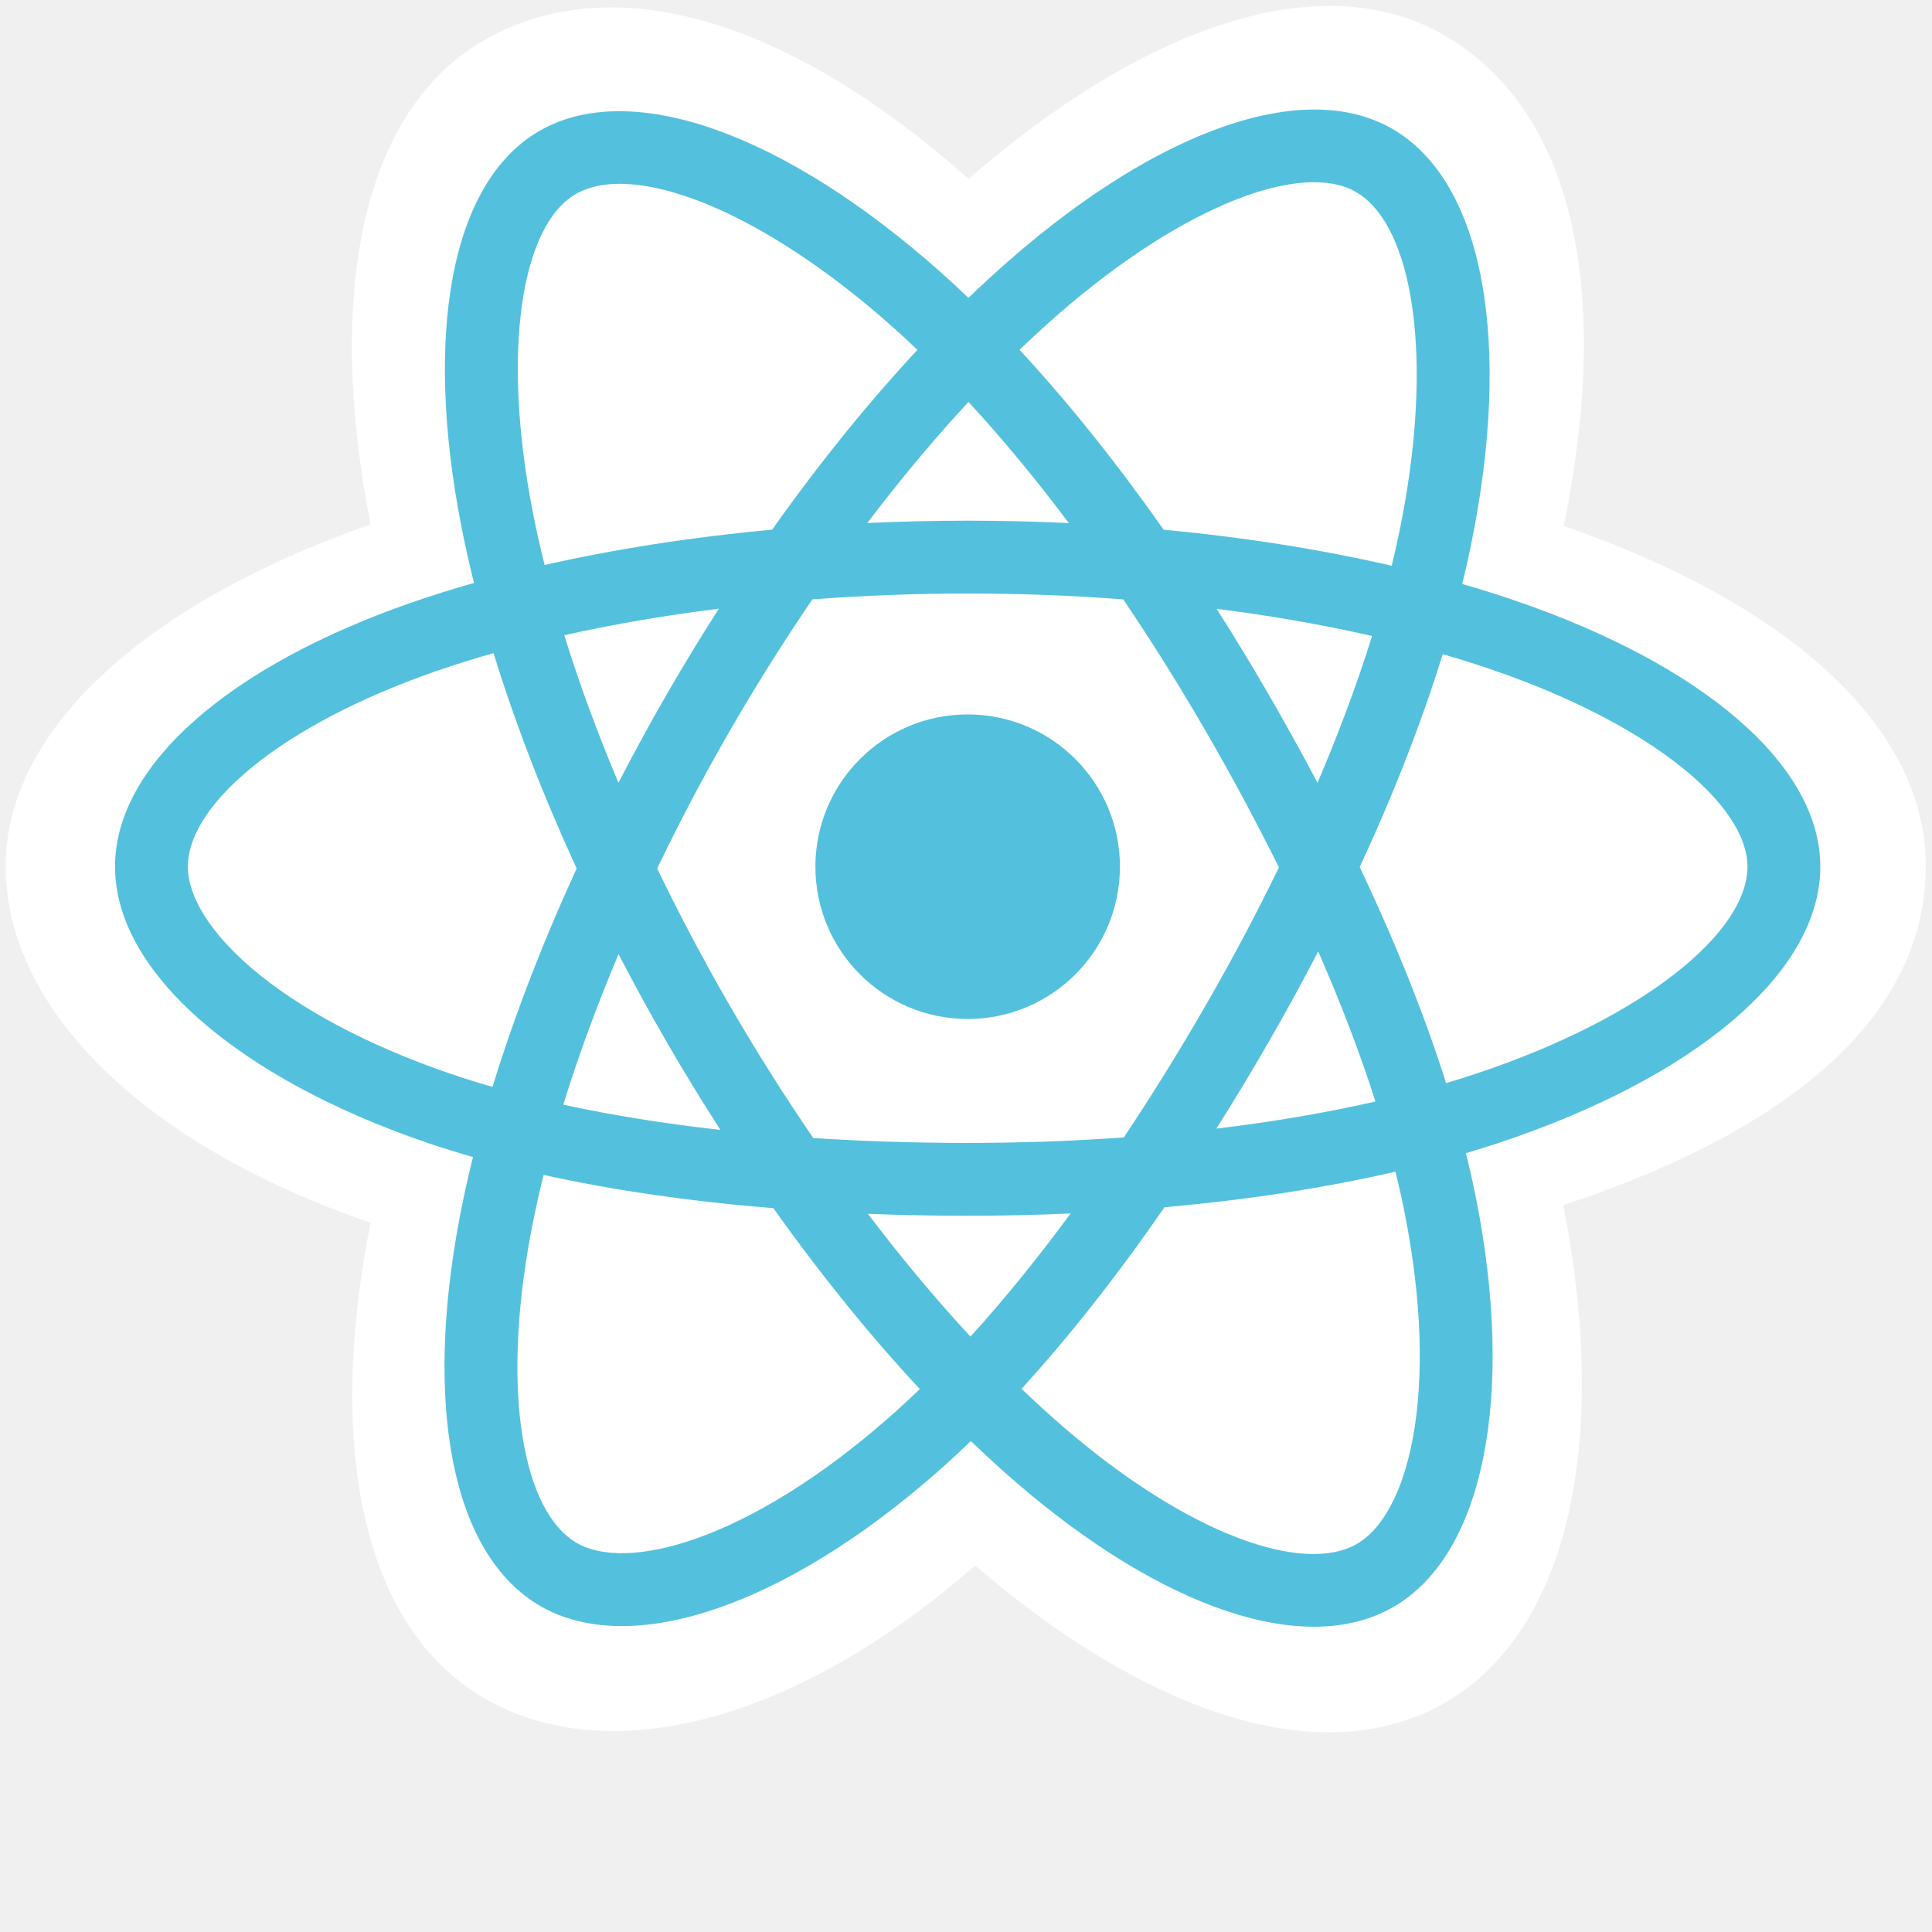
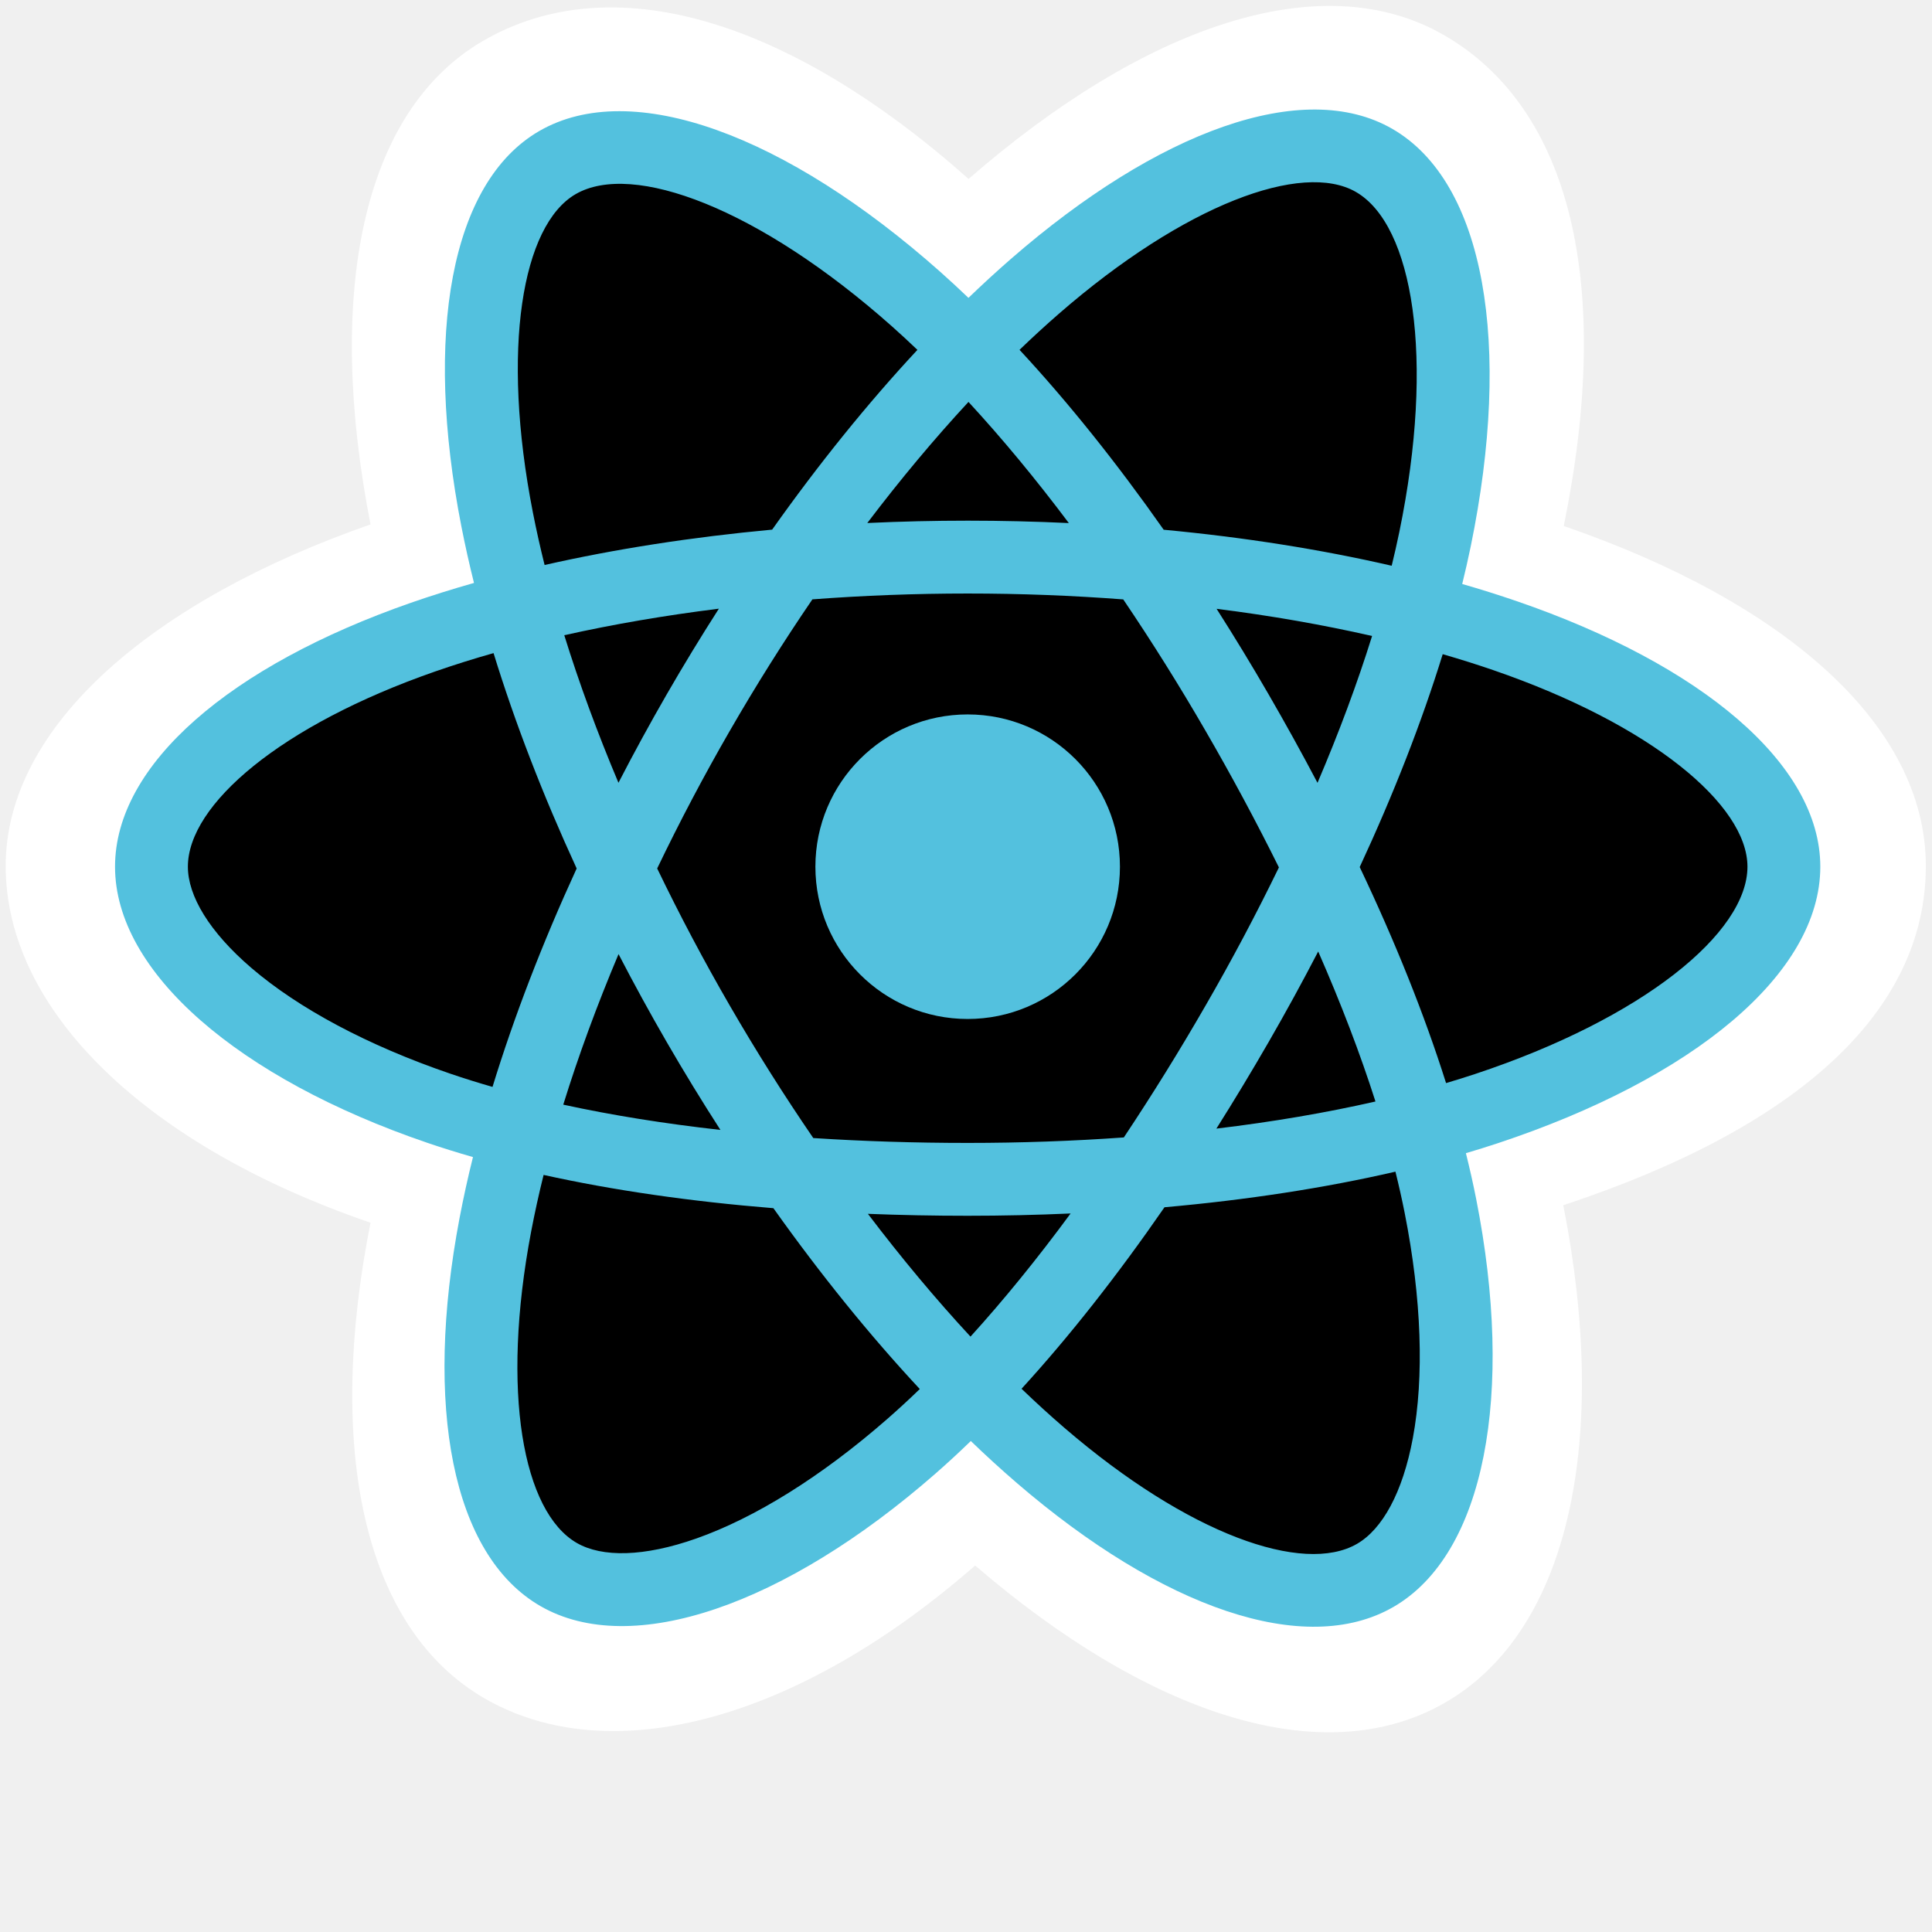
<svg xmlns="http://www.w3.org/2000/svg" width="2048" height="2048" viewBox="0 0 256 230" preserveAspectRatio="xMinYMin meet">
  <path d="M.754 114.75c0 19.215 18.763 37.152 48.343 47.263-5.907 29.737-1.058 53.706 15.136 63.045 16.645 9.6 41.443 2.955 64.98-17.62 22.943 19.744 46.13 27.514 62.31 18.148 16.63-9.627 21.687-35.221 15.617-65.887 30.81-10.186 48.044-25.481 48.044-44.949 0-18.769-18.797-35.006-47.979-45.052 6.535-31.933.998-55.32-15.867-65.045-16.259-9.376-39.716-1.204-62.996 19.056C104.122 2.205 80.897-4.36 64.05 5.392 47.806 14.795 43.171 39.2 49.097 69.487 20.515 79.452.754 96.057.754 114.75z" fill="#FFF" />
  <path d="M201.025 79.674a151.364 151.364 0 0 0-7.274-2.292 137.5 137.5 0 0 0 1.124-4.961c5.506-26.728 1.906-48.26-10.388-55.348-11.787-6.798-31.065.29-50.535 17.233a151.136 151.136 0 0 0-5.626 5.163 137.573 137.573 0 0 0-3.744-3.458c-20.405-18.118-40.858-25.752-53.139-18.643-11.776 6.817-15.264 27.06-10.307 52.39a150.91 150.91 0 0 0 1.67 7.484c-2.894.822-5.689 1.698-8.363 2.63-23.922 8.34-39.2 21.412-39.2 34.97 0 14.004 16.4 28.05 41.318 36.566a128.44 128.44 0 0 0 6.11 1.91 147.813 147.813 0 0 0-1.775 8.067c-4.726 24.89-1.035 44.653 10.71 51.428 12.131 6.995 32.491-.195 52.317-17.525 1.567-1.37 3.14-2.823 4.715-4.346a148.34 148.34 0 0 0 6.108 5.573c19.204 16.525 38.17 23.198 49.905 16.405 12.12-7.016 16.058-28.247 10.944-54.078-.39-1.973-.845-3.988-1.355-6.04 1.43-.422 2.833-.858 4.202-1.312 25.904-8.582 42.757-22.457 42.757-36.648 0-13.607-15.77-26.767-40.174-35.168z" fill="#53C1DE" />
-   <path d="M195.406 142.328c-1.235.409-2.503.804-3.795 1.187-2.86-9.053-6.72-18.68-11.442-28.625 4.507-9.71 8.217-19.213 10.997-28.208 2.311.67 4.555 1.375 6.717 2.12 20.91 7.197 33.664 17.84 33.664 26.04 0 8.735-13.775 20.075-36.14 27.486zm-9.28 18.389c2.261 11.422 2.584 21.749 1.086 29.822-1.346 7.254-4.052 12.09-7.398 14.027-7.121 4.122-22.35-1.236-38.772-15.368-1.883-1.62-3.78-3.35-5.682-5.18 6.367-6.964 12.73-15.06 18.94-24.05 10.924-.969 21.244-2.554 30.603-4.717.46 1.86.87 3.683 1.223 5.466zm-93.85 43.137c-6.957 2.457-12.498 2.527-15.847.596-7.128-4.11-10.09-19.98-6.049-41.265a138.507 138.507 0 0 1 1.65-7.502c9.255 2.047 19.5 3.52 30.45 4.408 6.251 8.797 12.798 16.883 19.396 23.964a118.863 118.863 0 0 1-4.305 3.964c-8.767 7.664-17.552 13.1-25.294 15.835zm-32.593-61.58c-11.018-3.766-20.117-8.66-26.354-14-5.604-4.8-8.434-9.565-8.434-13.432 0-8.227 12.267-18.722 32.726-25.855a139.276 139.276 0 0 1 7.777-2.447c2.828 9.197 6.537 18.813 11.013 28.537-4.534 9.869-8.296 19.638-11.15 28.943a118.908 118.908 0 0 1-5.578-1.746zm10.926-74.37c-4.247-21.703-1.427-38.074 5.67-42.182 7.56-4.376 24.275 1.864 41.893 17.507 1.126 1 2.257 2.047 3.39 3.13-6.564 7.049-13.051 15.074-19.248 23.82-10.627.985-20.8 2.567-30.152 4.686a141.525 141.525 0 0 1-1.553-6.962zm97.467 24.067a306.982 306.982 0 0 0-6.871-11.3c7.21.91 14.117 2.12 20.603 3.601-1.947 6.241-4.374 12.767-7.232 19.457a336.42 336.42 0 0 0-6.5-11.758zm-39.747-38.714c4.452 4.823 8.911 10.209 13.297 16.052a284.245 284.245 0 0 0-26.706-.006c4.39-5.789 8.887-11.167 13.409-16.046zm-40.002 38.78a285.24 285.24 0 0 0-6.378 11.685c-2.811-6.667-5.216-13.222-7.18-19.552 6.447-1.443 13.322-2.622 20.485-3.517a283.79 283.79 0 0 0-6.927 11.384zm7.133 57.683c-7.4-.826-14.379-1.945-20.824-3.348 1.995-6.442 4.453-13.138 7.324-19.948a283.494 283.494 0 0 0 6.406 11.692 285.27 285.27 0 0 0 7.094 11.604zm33.136 27.389c-4.575-4.937-9.138-10.397-13.595-16.27 4.326.17 8.737.256 13.22.256 4.606 0 9.159-.103 13.64-.303-4.4 5.98-8.843 11.448-13.265 16.317zm46.072-51.032c3.02 6.884 5.566 13.544 7.588 19.877-6.552 1.495-13.625 2.699-21.078 3.593a337.537 337.537 0 0 0 6.937-11.498 306.632 306.632 0 0 0 6.553-11.972zm-14.915 7.15a316.478 316.478 0 0 1-10.84 17.49c-6.704.479-13.632.726-20.692.726-7.031 0-13.871-.219-20.458-.646A273.798 273.798 0 0 1 96.72 133.28a271.334 271.334 0 0 1-9.64-18.206 273.864 273.864 0 0 1 9.611-18.216v.002a271.252 271.252 0 0 1 10.956-17.442c6.72-.508 13.61-.774 20.575-.774 6.996 0 13.895.268 20.613.78a290.704 290.704 0 0 1 10.887 17.383 316.418 316.418 0 0 1 9.741 18.13 290.806 290.806 0 0 1-9.709 18.29zm19.913-107.792c7.566 4.364 10.509 21.961 5.755 45.038a127.525 127.525 0 0 1-1.016 4.492c-9.374-2.163-19.554-3.773-30.212-4.773-6.209-8.841-12.642-16.88-19.1-23.838a141.92 141.92 0 0 1 5.196-4.766c16.682-14.518 32.273-20.25 39.377-16.153z" fill="#FFF" />
+   <path d="M195.406 142.328c-1.235.409-2.503.804-3.795 1.187-2.86-9.053-6.72-18.68-11.442-28.625 4.507-9.71 8.217-19.213 10.997-28.208 2.311.67 4.555 1.375 6.717 2.12 20.91 7.197 33.664 17.84 33.664 26.04 0 8.735-13.775 20.075-36.14 27.486zm-9.28 18.389c2.261 11.422 2.584 21.749 1.086 29.822-1.346 7.254-4.052 12.09-7.398 14.027-7.121 4.122-22.35-1.236-38.772-15.368-1.883-1.62-3.78-3.35-5.682-5.18 6.367-6.964 12.73-15.06 18.94-24.05 10.924-.969 21.244-2.554 30.603-4.717.46 1.86.87 3.683 1.223 5.466zm-93.85 43.137c-6.957 2.457-12.498 2.527-15.847.596-7.128-4.11-10.09-19.98-6.049-41.265a138.507 138.507 0 0 1 1.65-7.502c9.255 2.047 19.5 3.52 30.45 4.408 6.251 8.797 12.798 16.883 19.396 23.964a118.863 118.863 0 0 1-4.305 3.964c-8.767 7.664-17.552 13.1-25.294 15.835zm-32.593-61.58c-11.018-3.766-20.117-8.66-26.354-14-5.604-4.8-8.434-9.565-8.434-13.432 0-8.227 12.267-18.722 32.726-25.855a139.276 139.276 0 0 1 7.777-2.447c2.828 9.197 6.537 18.813 11.013 28.537-4.534 9.869-8.296 19.638-11.15 28.943a118.908 118.908 0 0 1-5.578-1.746zm10.926-74.37c-4.247-21.703-1.427-38.074 5.67-42.182 7.56-4.376 24.275 1.864 41.893 17.507 1.126 1 2.257 2.047 3.39 3.13-6.564 7.049-13.051 15.074-19.248 23.82-10.627.985-20.8 2.567-30.152 4.686a141.525 141.525 0 0 1-1.553-6.962zm97.467 24.067a306.982 306.982 0 0 0-6.871-11.3c7.21.91 14.117 2.12 20.603 3.601-1.947 6.241-4.374 12.767-7.232 19.457a336.42 336.42 0 0 0-6.5-11.758zm-39.747-38.714c4.452 4.823 8.911 10.209 13.297 16.052a284.245 284.245 0 0 0-26.706-.006c4.39-5.789 8.887-11.167 13.409-16.046zm-40.002 38.78a285.24 285.24 0 0 0-6.378 11.685c-2.811-6.667-5.216-13.222-7.18-19.552 6.447-1.443 13.322-2.622 20.485-3.517a283.79 283.79 0 0 0-6.927 11.384zm7.133 57.683c-7.4-.826-14.379-1.945-20.824-3.348 1.995-6.442 4.453-13.138 7.324-19.948a283.494 283.494 0 0 0 6.406 11.692 285.27 285.27 0 0 0 7.094 11.604zm33.136 27.389c-4.575-4.937-9.138-10.397-13.595-16.27 4.326.17 8.737.256 13.22.256 4.606 0 9.159-.103 13.64-.303-4.4 5.98-8.843 11.448-13.265 16.317zm46.072-51.032c3.02 6.884 5.566 13.544 7.588 19.877-6.552 1.495-13.625 2.699-21.078 3.593a337.537 337.537 0 0 0 6.937-11.498 306.632 306.632 0 0 0 6.553-11.972zm-14.915 7.15a316.478 316.478 0 0 1-10.84 17.49c-6.704.479-13.632.726-20.692.726-7.031 0-13.871-.219-20.458-.646A273.798 273.798 0 0 1 96.72 133.28a271.334 271.334 0 0 1-9.64-18.206 273.864 273.864 0 0 1 9.611-18.216v.002a271.252 271.252 0 0 1 10.956-17.442c6.72-.508 13.61-.774 20.575-.774 6.996 0 13.895.268 20.613.78a290.704 290.704 0 0 1 10.887 17.383 316.418 316.418 0 0 1 9.741 18.13 290.806 290.806 0 0 1-9.709 18.29zm19.913-107.792c7.566 4.364 10.509 21.961 5.755 45.038a127.525 127.525 0 0 1-1.016 4.492c-9.374-2.163-19.554-3.773-30.212-4.773-6.209-8.841-12.642-16.88-19.1-23.838a141.92 141.92 0 0 1 5.196-4.766c16.682-14.518 32.273-20.25 39.377-16.153z" />
  <path d="M128.221 94.665c11.144 0 20.177 9.034 20.177 20.177 0 11.144-9.033 20.178-20.177 20.178-11.143 0-20.177-9.034-20.177-20.178 0-11.143 9.034-20.177 20.177-20.177" fill="#53C1DE" />
</svg>
